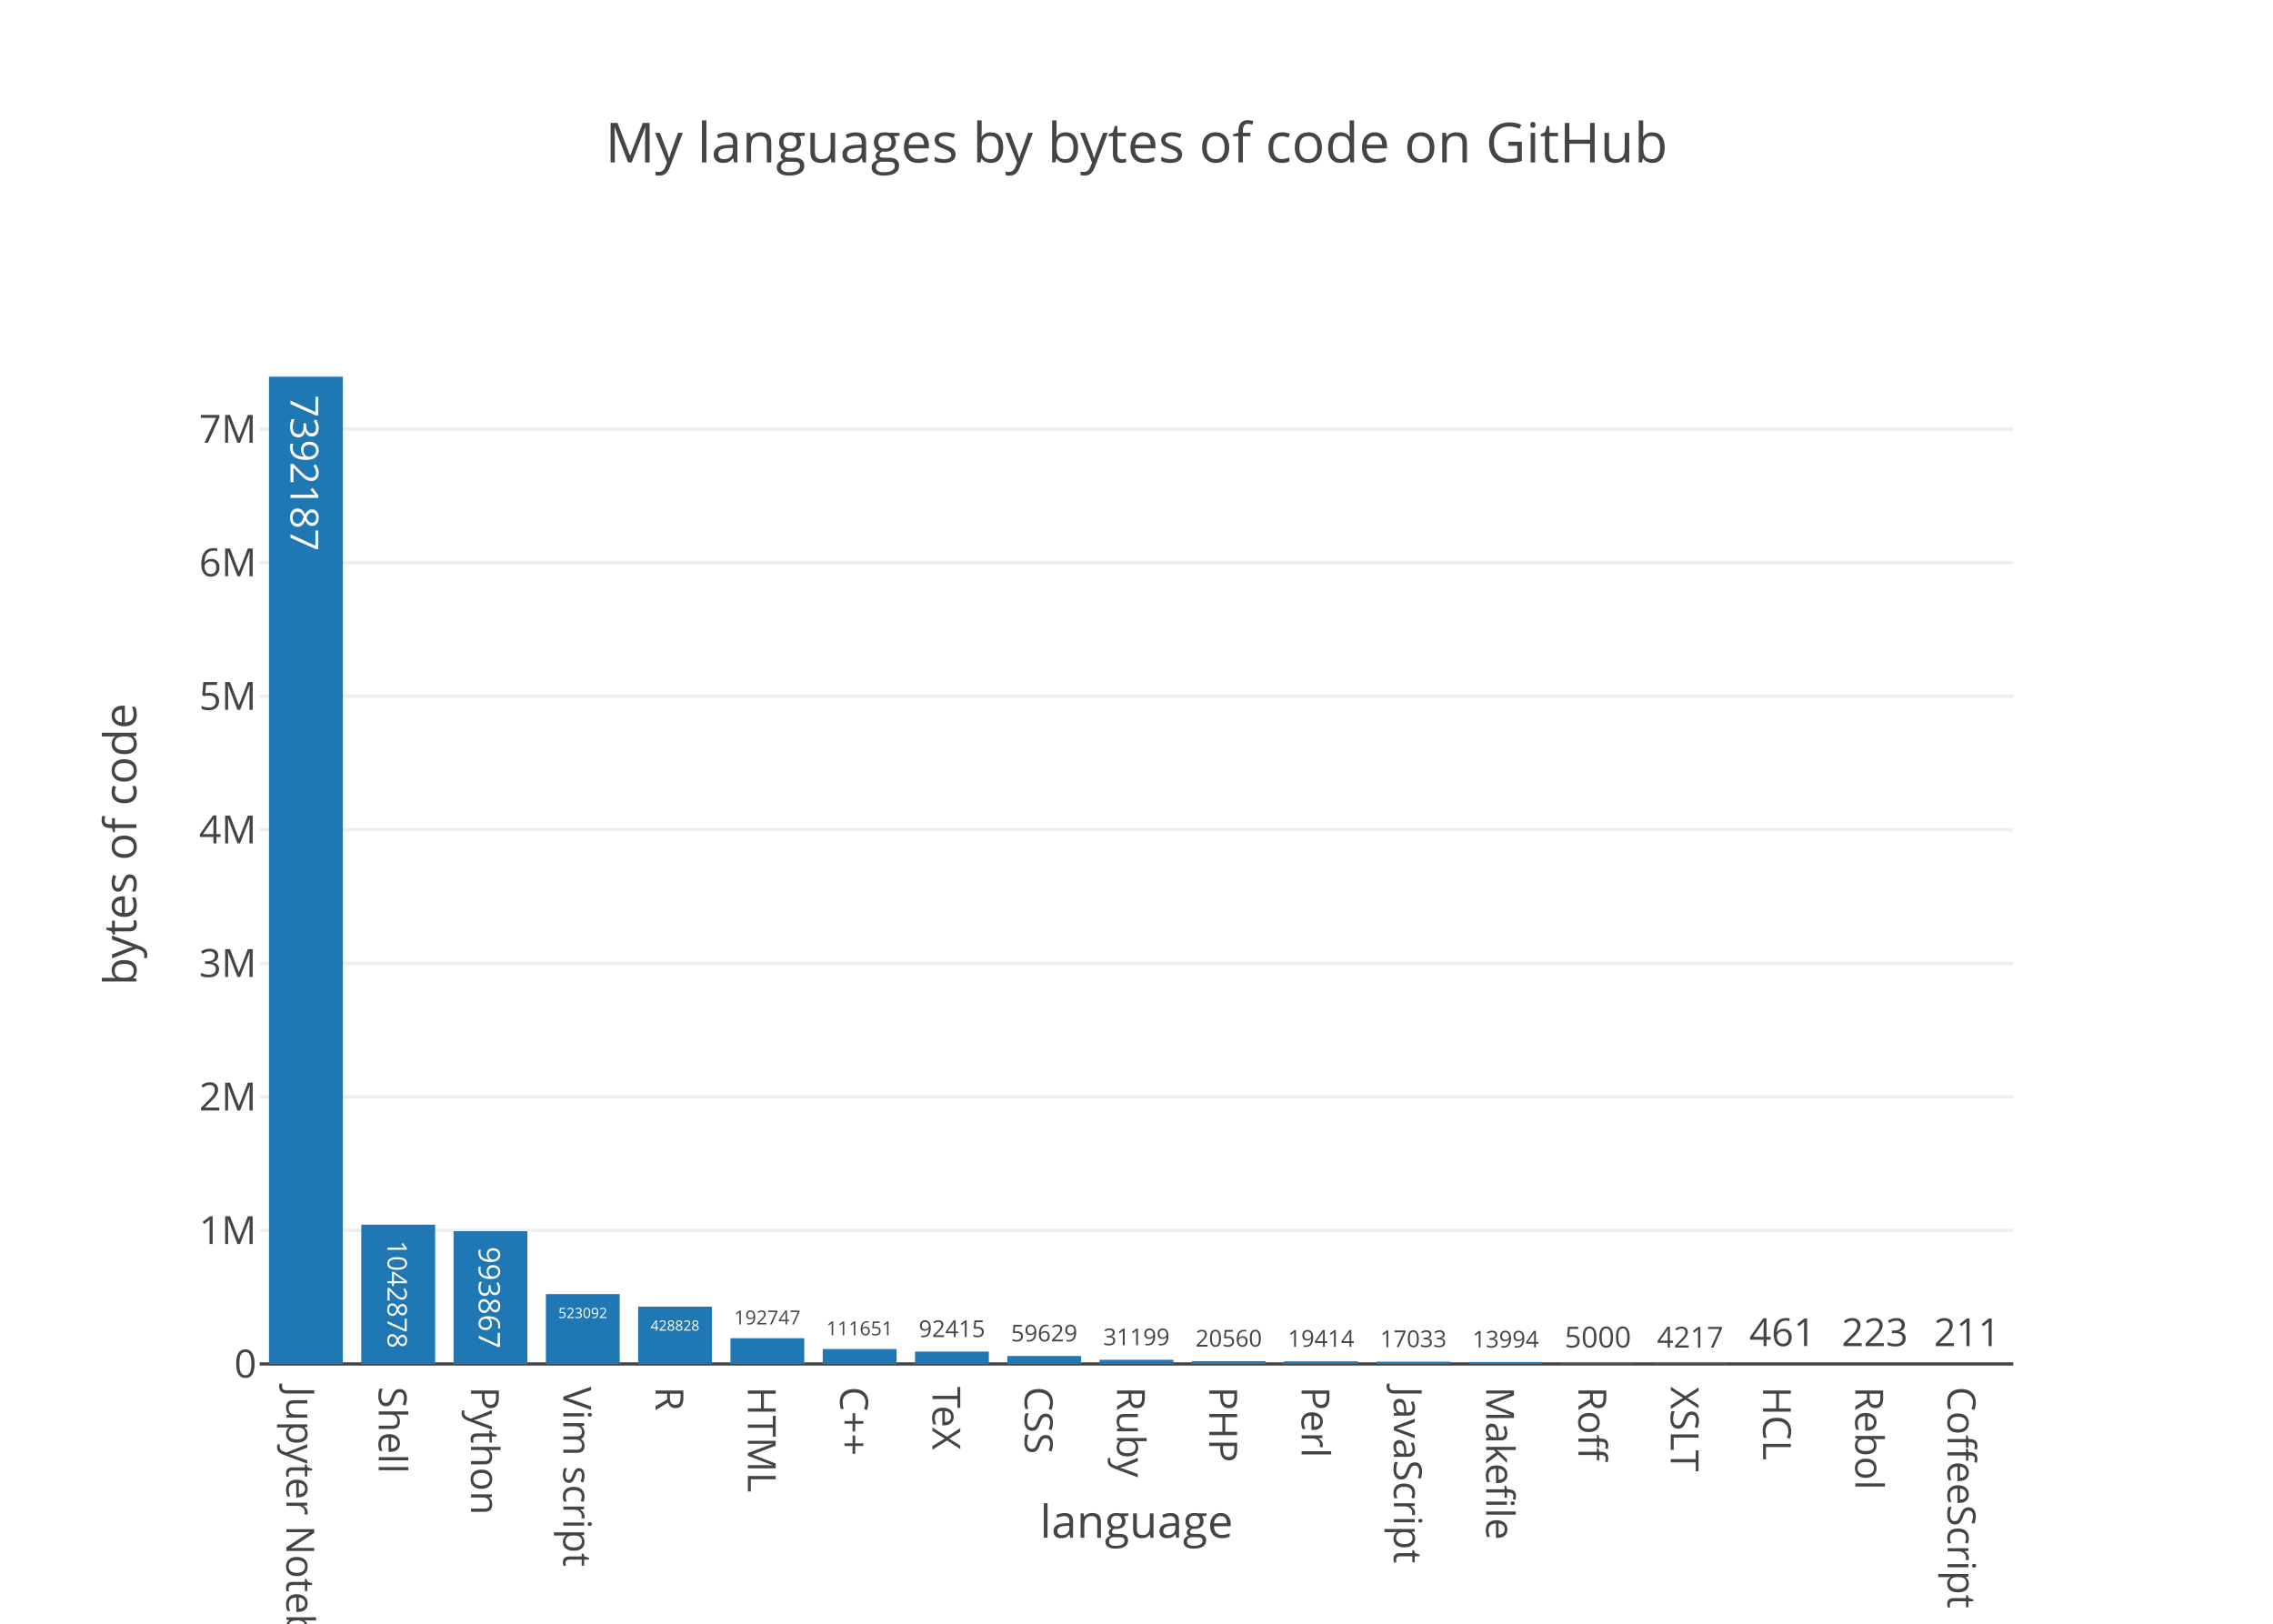
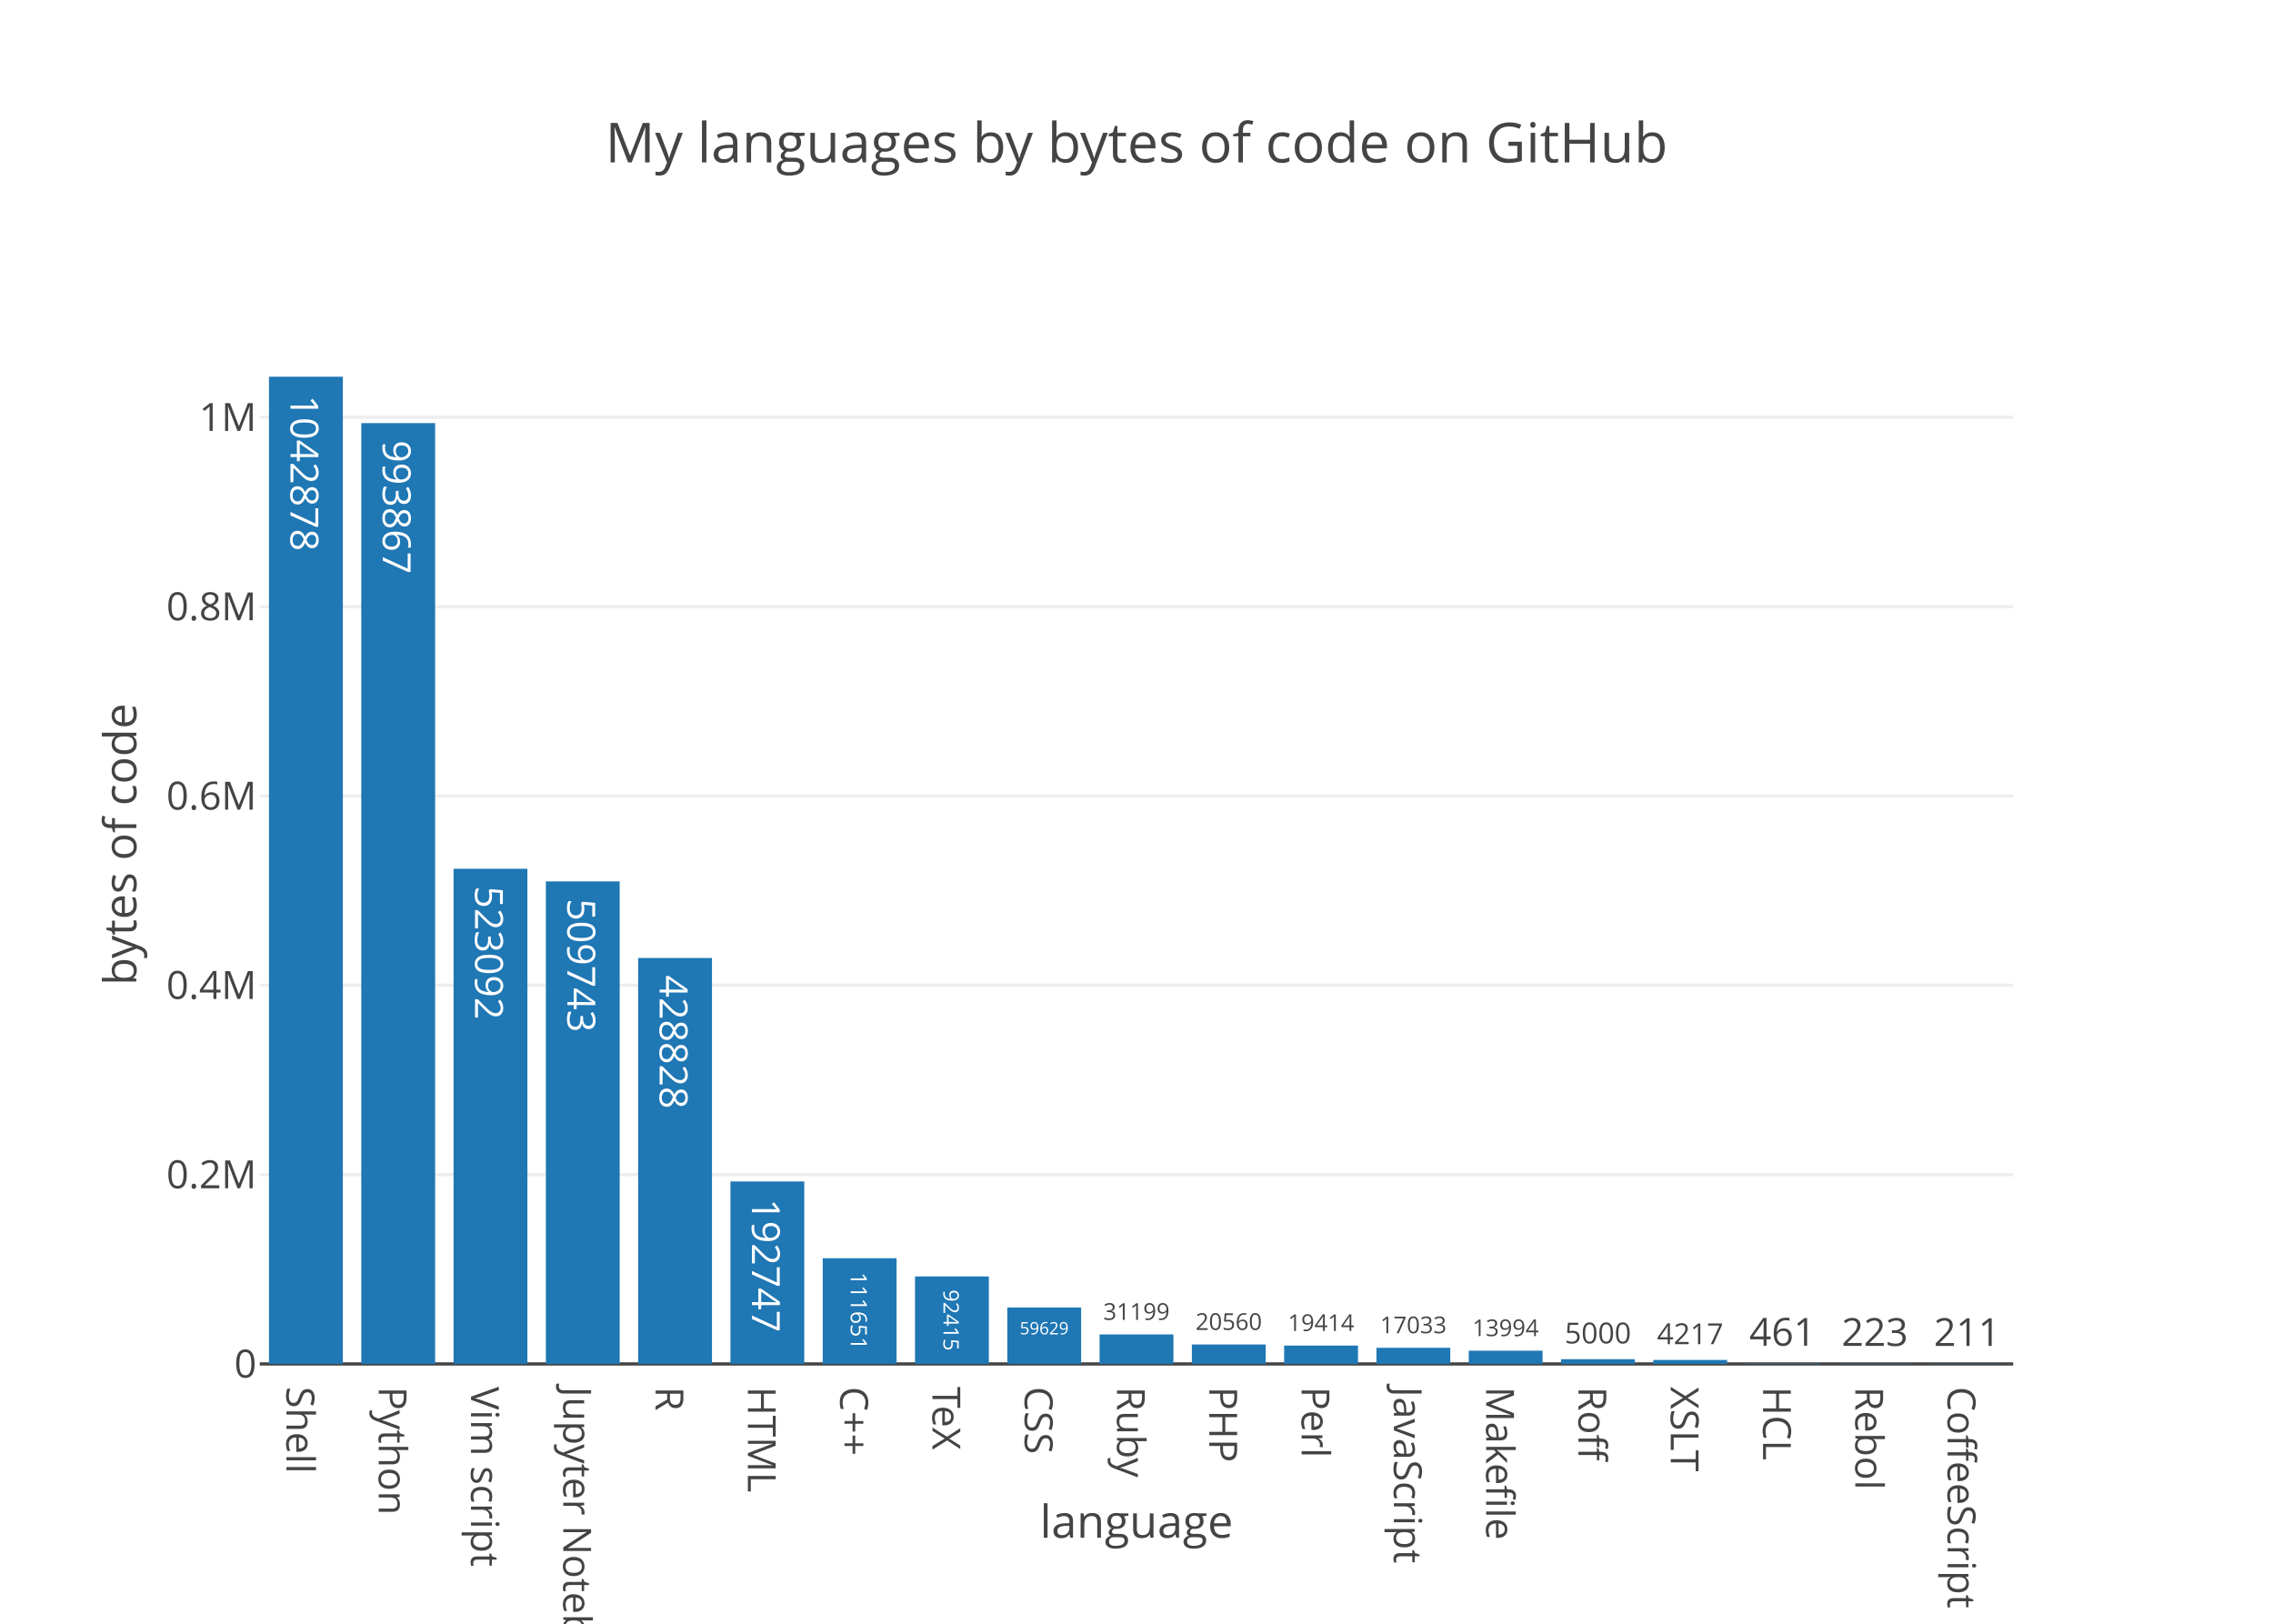
<svg xmlns="http://www.w3.org/2000/svg" class="main-svg" width="700" height="500" viewBox="0 0 700 500">
  <rect x="0" y="0" width="700" height="500" style="fill: rgb(255, 255, 255); fill-opacity: 1;" />
-   <defs id="defs-fa03cb">
+   <defs id="defs-56171d">
    <g class="clips">
-       <clipPath id="clipfa03cbxyplot" class="plotclip">
+       <clipPath id="clip56171dxyplot" class="plotclip">
        <rect width="540" height="320" />
      </clipPath>
-       <clipPath class="axesclip" id="clipfa03cbx">
+       <clipPath class="axesclip" id="clip56171dx">
        <rect x="80" y="0" width="540" height="500" />
      </clipPath>
-       <clipPath class="axesclip" id="clipfa03cby">
+       <clipPath class="axesclip" id="clip56171dy">
        <rect x="0" y="100" width="700" height="320" />
      </clipPath>
-       <clipPath class="axesclip" id="clipfa03cbxy">
+       <clipPath class="axesclip" id="clip56171dxy">
        <rect x="80" y="100" width="540" height="320" />
      </clipPath>
    </g>
    <g class="gradients" />
  </defs>
  <g class="bglayer" />
  <g class="layer-below">
    <g class="imagelayer" />
    <g class="shapelayer" />
  </g>
  <g class="cartesianlayer">
    <g class="subplot xy">
      <g class="layer-subplot">
        <g class="shapelayer" />
        <g class="imagelayer" />
      </g>
      <g class="gridlayer">
        <g class="x" />
        <g class="y">
-           <path class="ygrid crisp" transform="translate(0,378.88)" d="M80,0h540" style="stroke: rgb(238, 238, 238); stroke-opacity: 1; stroke-width: 1px;" />
-           <path class="ygrid crisp" transform="translate(0,337.75)" d="M80,0h540" style="stroke: rgb(238, 238, 238); stroke-opacity: 1; stroke-width: 1px;" />
-           <path class="ygrid crisp" transform="translate(0,296.63)" d="M80,0h540" style="stroke: rgb(238, 238, 238); stroke-opacity: 1; stroke-width: 1px;" />
-           <path class="ygrid crisp" transform="translate(0,255.5)" d="M80,0h540" style="stroke: rgb(238, 238, 238); stroke-opacity: 1; stroke-width: 1px;" />
-           <path class="ygrid crisp" transform="translate(0,214.38)" d="M80,0h540" style="stroke: rgb(238, 238, 238); stroke-opacity: 1; stroke-width: 1px;" />
-           <path class="ygrid crisp" transform="translate(0,173.25)" d="M80,0h540" style="stroke: rgb(238, 238, 238); stroke-opacity: 1; stroke-width: 1px;" />
-           <path class="ygrid crisp" transform="translate(0,132.13)" d="M80,0h540" style="stroke: rgb(238, 238, 238); stroke-opacity: 1; stroke-width: 1px;" />
+           <path class="ygrid crisp" transform="translate(0,361.7)" d="M80,0h540" style="stroke: rgb(238, 238, 238); stroke-opacity: 1; stroke-width: 1px;" />
+           <path class="ygrid crisp" transform="translate(0,303.4)" d="M80,0h540" style="stroke: rgb(238, 238, 238); stroke-opacity: 1; stroke-width: 1px;" />
+           <path class="ygrid crisp" transform="translate(0,245.1)" d="M80,0h540" style="stroke: rgb(238, 238, 238); stroke-opacity: 1; stroke-width: 1px;" />
+           <path class="ygrid crisp" transform="translate(0,186.8)" d="M80,0h540" style="stroke: rgb(238, 238, 238); stroke-opacity: 1; stroke-width: 1px;" />
+           <path class="ygrid crisp" transform="translate(0,128.5)" d="M80,0h540" style="stroke: rgb(238, 238, 238); stroke-opacity: 1; stroke-width: 1px;" />
        </g>
      </g>
      <g class="zerolinelayer">
        <path class="yzl zl crisp" transform="translate(0,420)" d="M80,0h540" style="stroke: rgb(68, 68, 68); stroke-opacity: 1; stroke-width: 1px;" />
      </g>
      <path class="xlines-below" />
      <path class="ylines-below" />
      <g class="overlines-below" />
      <g class="xaxislayer-below" />
      <g class="yaxislayer-below" />
      <g class="overaxes-below" />
-       <g class="plot" transform="translate(80, 100)" clip-path="url('#clipfa03cbxyplot')">
+       <g class="plot" transform="translate(80, 100)" clip-path="url('#clip56171dxyplot')">
        <g class="barlayer mlayer">
          <g class="trace bars" style="opacity: 1;">
            <g class="points">
              <g class="point">
                <path d="M2.84,320V16H25.58V320Z" style="vector-effect: non-scaling-stroke; opacity: 1; stroke-width: 0px; fill: rgb(31, 119, 180); fill-opacity: 1;" />
-                 <text class="bartext bartext-inside" transform="translate(14.20219 50.44531)rotate(90 0.0078125 -4.75) " text-anchor="middle" data-notex="1" x="0" y="0" style="font-family: 'Open Sans', verdana, arial, sans-serif; font-size: 12px; fill: rgb(255, 255, 255); fill-opacity: 1; white-space: pre;">7392187</text>
-               </g>
-               <g class="point">
-                 <path d="M31.26,320V277.11H54V320Z" style="vector-effect: non-scaling-stroke; opacity: 1; stroke-width: 0px; fill: rgb(31, 119, 180); fill-opacity: 1;" />
-                 <text class="bartext bartext-inside" transform="translate(42.6246 301.837)scale(0.6909453) rotate(90 0.0078125 -4.75) " text-anchor="middle" data-notex="1" x="0" y="0" style="font-family: 'Open Sans', verdana, arial, sans-serif; font-size: 12px; fill: rgb(255, 255, 255); fill-opacity: 1; white-space: pre;">1042878</text>
-               </g>
-               <g class="point">
-                 <path d="M59.68,320V279.13H82.42V320Z" style="vector-effect: non-scaling-stroke; opacity: 1; stroke-width: 0px; fill: rgb(31, 119, 180); fill-opacity: 1;" />
-                 <text class="bartext bartext-inside" transform="translate(71.04405 303.1841)scale(0.7619256) rotate(90 0.0078125 -4.75) " text-anchor="middle" data-notex="1" x="0" y="0" style="font-family: 'Open Sans', verdana, arial, sans-serif; font-size: 12px; fill: rgb(255, 255, 255); fill-opacity: 1; white-space: pre;">993867</text>
-               </g>
-               <g class="point">
-                 <path d="M88.11,320V298.49H110.84V320Z" style="vector-effect: non-scaling-stroke; opacity: 1; stroke-width: 0px; fill: rgb(31, 119, 180); fill-opacity: 1;" />
-                 <text class="bartext bartext-inside" transform="translate(99.47214 305.8767)scale(0.3655582) " text-anchor="middle" data-notex="1" x="0" y="0" style="font-family: 'Open Sans', verdana, arial, sans-serif; font-size: 12px; fill: rgb(255, 255, 255); fill-opacity: 1; white-space: pre;">523092</text>
-               </g>
-               <g class="point">
-                 <path d="M116.53,320V302.36H139.26V320Z" style="vector-effect: non-scaling-stroke; opacity: 1; stroke-width: 0px; fill: rgb(31, 119, 180); fill-opacity: 1;" />
-                 <text class="bartext bartext-inside" transform="translate(127.8921 309.7467)scale(0.3655582) " text-anchor="middle" data-notex="1" x="0" y="0" style="font-family: 'Open Sans', verdana, arial, sans-serif; font-size: 12px; fill: rgb(255, 255, 255); fill-opacity: 1; white-space: pre;">428828</text>
-               </g>
-               <g class="point">
-                 <path d="M144.95,320V312.07H167.68V320Z" style="vector-effect: non-scaling-stroke; opacity: 1; stroke-width: 0px; fill: rgb(31, 119, 180); fill-opacity: 1;" />
-                 <text class="bartext bartext-outside" transform="translate(156.3111 307.8283)scale(0.496661) " text-anchor="middle" data-notex="1" x="0" y="0" style="font-family: 'Open Sans', verdana, arial, sans-serif; font-size: 12px; fill: rgb(68, 68, 68); fill-opacity: 1; white-space: pre;">192747</text>
-               </g>
-               <g class="point">
-                 <path d="M173.37,320V315.41H196.11V320Z" style="vector-effect: non-scaling-stroke; opacity: 1; stroke-width: 0px; fill: rgb(31, 119, 180); fill-opacity: 1;" />
-                 <text class="bartext bartext-outside" transform="translate(184.7361 311.1678)scale(0.4968795) " text-anchor="middle" data-notex="1" x="0" y="0" style="font-family: 'Open Sans', verdana, arial, sans-serif; font-size: 12px; fill: rgb(68, 68, 68); fill-opacity: 1; white-space: pre;">111651</text>
-               </g>
-               <g class="point">
-                 <path d="M201.79,320V316.2H224.53V320Z" style="vector-effect: non-scaling-stroke; opacity: 1; stroke-width: 0px; fill: rgb(31, 119, 180); fill-opacity: 1;" />
-                 <text class="bartext bartext-outside" transform="translate(213.1553 311.7095)scale(0.5962147) " text-anchor="middle" data-notex="1" x="0" y="0" style="font-family: 'Open Sans', verdana, arial, sans-serif; font-size: 12px; fill: rgb(68, 68, 68); fill-opacity: 1; white-space: pre;">92415</text>
-               </g>
-               <g class="point">
-                 <path d="M230.21,320V317.55H252.95V320Z" style="vector-effect: non-scaling-stroke; opacity: 1; stroke-width: 0px; fill: rgb(31, 119, 180); fill-opacity: 1;" />
-                 <text class="bartext bartext-outside" transform="translate(241.5753 313.0595)scale(0.5962147) " text-anchor="middle" data-notex="1" x="0" y="0" style="font-family: 'Open Sans', verdana, arial, sans-serif; font-size: 12px; fill: rgb(68, 68, 68); fill-opacity: 1; white-space: pre;">59629</text>
-               </g>
-               <g class="point">
-                 <path d="M258.63,320V318.72H281.37V320Z" style="vector-effect: non-scaling-stroke; opacity: 1; stroke-width: 0px; fill: rgb(31, 119, 180); fill-opacity: 1;" />
-                 <text class="bartext bartext-outside" transform="translate(269.9953 314.2295)scale(0.5962147) " text-anchor="middle" data-notex="1" x="0" y="0" style="font-family: 'Open Sans', verdana, arial, sans-serif; font-size: 12px; fill: rgb(68, 68, 68); fill-opacity: 1; white-space: pre;">31199</text>
-               </g>
-               <g class="point">
-                 <path d="M287.05,320V319.15H309.79V320Z" style="vector-effect: non-scaling-stroke; opacity: 1; stroke-width: 0px; fill: rgb(31, 119, 180); fill-opacity: 1;" />
-                 <text class="bartext bartext-outside" transform="translate(298.4153 314.6595)scale(0.5962147) " text-anchor="middle" data-notex="1" x="0" y="0" style="font-family: 'Open Sans', verdana, arial, sans-serif; font-size: 12px; fill: rgb(68, 68, 68); fill-opacity: 1; white-space: pre;">20560</text>
-               </g>
-               <g class="point">
-                 <path d="M315.47,320V319.2H338.21V320Z" style="vector-effect: non-scaling-stroke; opacity: 1; stroke-width: 0px; fill: rgb(31, 119, 180); fill-opacity: 1;" />
-                 <text class="bartext bartext-outside" transform="translate(326.8353 314.7095)scale(0.5962147) " text-anchor="middle" data-notex="1" x="0" y="0" style="font-family: 'Open Sans', verdana, arial, sans-serif; font-size: 12px; fill: rgb(68, 68, 68); fill-opacity: 1; white-space: pre;">19414</text>
-               </g>
-               <g class="point">
-                 <path d="M343.89,320V319.3H366.63V320Z" style="vector-effect: non-scaling-stroke; opacity: 1; stroke-width: 0px; fill: rgb(31, 119, 180); fill-opacity: 1;" />
-                 <text class="bartext bartext-outside" transform="translate(355.2553 314.8095)scale(0.5962147) " text-anchor="middle" data-notex="1" x="0" y="0" style="font-family: 'Open Sans', verdana, arial, sans-serif; font-size: 12px; fill: rgb(68, 68, 68); fill-opacity: 1; white-space: pre;">17033</text>
-               </g>
-               <g class="point">
-                 <path d="M372.32,320V319.42H395.05V320Z" style="vector-effect: non-scaling-stroke; opacity: 1; stroke-width: 0px; fill: rgb(31, 119, 180); fill-opacity: 1;" />
-                 <text class="bartext bartext-outside" transform="translate(383.6803 314.9301)scale(0.5959525) " text-anchor="middle" data-notex="1" x="0" y="0" style="font-family: 'Open Sans', verdana, arial, sans-serif; font-size: 12px; fill: rgb(68, 68, 68); fill-opacity: 1; white-space: pre;">13994</text>
-               </g>
-               <g class="point">
-                 <path d="M400.74,320V319.79H423.47V320Z" style="vector-effect: non-scaling-stroke; opacity: 1; stroke-width: 0px; fill: rgb(31, 119, 180); fill-opacity: 1;" />
-                 <text class="bartext bartext-outside" transform="translate(412.0992 314.9278)scale(0.7448643) " text-anchor="middle" data-notex="1" x="0" y="0" style="font-family: 'Open Sans', verdana, arial, sans-serif; font-size: 12px; fill: rgb(68, 68, 68); fill-opacity: 1; white-space: pre;">5000</text>
-               </g>
-               <g class="point">
-                 <path d="M429.16,320V319.83H451.89V320Z" style="vector-effect: non-scaling-stroke; opacity: 1; stroke-width: 0px; fill: rgb(31, 119, 180); fill-opacity: 1;" />
-                 <text class="bartext bartext-outside" transform="translate(440.5192 314.9678)scale(0.7448643) " text-anchor="middle" data-notex="1" x="0" y="0" style="font-family: 'Open Sans', verdana, arial, sans-serif; font-size: 12px; fill: rgb(68, 68, 68); fill-opacity: 1; white-space: pre;">4217</text>
-               </g>
-               <g class="point">
-                 <path d="M457.58,320V319.98H480.32V320Z" style="vector-effect: non-scaling-stroke; opacity: 1; stroke-width: 0px; fill: rgb(31, 119, 180); fill-opacity: 1;" />
-                 <text class="bartext bartext-outside" transform="translate(468.95 314.4948)scale(0.9940984) " text-anchor="middle" data-notex="1" x="0" y="0" style="font-family: 'Open Sans', verdana, arial, sans-serif; font-size: 12px; fill: rgb(68, 68, 68); fill-opacity: 1; white-space: pre;">461</text>
-               </g>
-               <g class="point">
-                 <path d="M486,320V319.99H508.74V320Z" style="vector-effect: non-scaling-stroke; opacity: 1; stroke-width: 0px; fill: rgb(31, 119, 180); fill-opacity: 1;" />
-                 <text class="bartext bartext-outside" transform="translate(497.37 314.5048)scale(0.9940984) " text-anchor="middle" data-notex="1" x="0" y="0" style="font-family: 'Open Sans', verdana, arial, sans-serif; font-size: 12px; fill: rgb(68, 68, 68); fill-opacity: 1; white-space: pre;">223</text>
-               </g>
-               <g class="point">
-                 <path d="M514.42,320V319.99H537.16V320Z" style="vector-effect: non-scaling-stroke; opacity: 1; stroke-width: 0px; fill: rgb(31, 119, 180); fill-opacity: 1;" />
-                 <text class="bartext bartext-outside" transform="translate(525.79 314.5048)scale(0.9940984) " text-anchor="middle" data-notex="1" x="0" y="0" style="font-family: 'Open Sans', verdana, arial, sans-serif; font-size: 12px; fill: rgb(68, 68, 68); fill-opacity: 1; white-space: pre;">211</text>
+                 <text class="bartext bartext-inside" transform="translate(14.20219 50.44531)rotate(90 0.0078125 -4.75) " text-anchor="middle" data-notex="1" x="0" y="0" style="font-family: 'Open Sans', verdana, arial, sans-serif; font-size: 12px; fill: rgb(255, 255, 255); fill-opacity: 1; white-space: pre;">1042878</text>
+               </g>
+               <g class="point">
+                 <path d="M31.26,320V30.29H54V320Z" style="vector-effect: non-scaling-stroke; opacity: 1; stroke-width: 0px; fill: rgb(31, 119, 180); fill-opacity: 1;" />
+                 <text class="bartext bartext-inside" transform="translate(42.62219 60.92281)rotate(90 0.0078125 -4.75) " text-anchor="middle" data-notex="1" x="0" y="0" style="font-family: 'Open Sans', verdana, arial, sans-serif; font-size: 12px; fill: rgb(255, 255, 255); fill-opacity: 1; white-space: pre;">993867</text>
+               </g>
+               <g class="point">
+                 <path d="M59.68,320V167.52H82.42V320Z" style="vector-effect: non-scaling-stroke; opacity: 1; stroke-width: 0px; fill: rgb(31, 119, 180); fill-opacity: 1;" />
+                 <text class="bartext bartext-inside" transform="translate(71.04219 198.1528)rotate(90 0.0078125 -4.75) " text-anchor="middle" data-notex="1" x="0" y="0" style="font-family: 'Open Sans', verdana, arial, sans-serif; font-size: 12px; fill: rgb(255, 255, 255); fill-opacity: 1; white-space: pre;">523092</text>
+               </g>
+               <g class="point">
+                 <path d="M88.11,320V171.41H110.84V320Z" style="vector-effect: non-scaling-stroke; opacity: 1; stroke-width: 0px; fill: rgb(31, 119, 180); fill-opacity: 1;" />
+                 <text class="bartext bartext-inside" transform="translate(99.46719 202.0428)rotate(90 0.0078125 -4.75) " text-anchor="middle" data-notex="1" x="0" y="0" style="font-family: 'Open Sans', verdana, arial, sans-serif; font-size: 12px; fill: rgb(255, 255, 255); fill-opacity: 1; white-space: pre;">509743</text>
+               </g>
+               <g class="point">
+                 <path d="M116.53,320V195H139.26V320Z" style="vector-effect: non-scaling-stroke; opacity: 1; stroke-width: 0px; fill: rgb(31, 119, 180); fill-opacity: 1;" />
+                 <text class="bartext bartext-inside" transform="translate(127.8872 225.6328)rotate(90 0.0078125 -4.75) " text-anchor="middle" data-notex="1" x="0" y="0" style="font-family: 'Open Sans', verdana, arial, sans-serif; font-size: 12px; fill: rgb(255, 255, 255); fill-opacity: 1; white-space: pre;">428828</text>
+               </g>
+               <g class="point">
+                 <path d="M144.95,320V263.81H167.68V320Z" style="vector-effect: non-scaling-stroke; opacity: 1; stroke-width: 0px; fill: rgb(31, 119, 180); fill-opacity: 1;" />
+                 <text class="bartext bartext-inside" transform="translate(156.3072 294.4428)rotate(90 0.0078125 -4.75) " text-anchor="middle" data-notex="1" x="0" y="0" style="font-family: 'Open Sans', verdana, arial, sans-serif; font-size: 12px; fill: rgb(255, 255, 255); fill-opacity: 1; white-space: pre;">192747</text>
+               </g>
+               <g class="point">
+                 <path d="M173.37,320V287.45H196.11V320Z" style="vector-effect: non-scaling-stroke; opacity: 1; stroke-width: 0px; fill: rgb(31, 119, 180); fill-opacity: 1;" />
+                 <text class="bartext bartext-inside" transform="translate(184.7355 306.4806)scale(0.5801297) rotate(90 0.0078125 -4.75) " text-anchor="middle" data-notex="1" x="0" y="0" style="font-family: 'Open Sans', verdana, arial, sans-serif; font-size: 12px; fill: rgb(255, 255, 255); fill-opacity: 1; white-space: pre;">111651</text>
+               </g>
+               <g class="point">
+                 <path d="M201.79,320V293.06H224.53V320Z" style="vector-effect: non-scaling-stroke; opacity: 1; stroke-width: 0px; fill: rgb(31, 119, 180); fill-opacity: 1;" />
+                 <text class="bartext bartext-inside" transform="translate(213.1557 309.1378)scale(0.5490209) rotate(90 0.0078125 -4.75) " text-anchor="middle" data-notex="1" x="0" y="0" style="font-family: 'Open Sans', verdana, arial, sans-serif; font-size: 12px; fill: rgb(255, 255, 255); fill-opacity: 1; white-space: pre;">92415</text>
+               </g>
+               <g class="point">
+                 <path d="M230.21,320V302.62H252.95V320Z" style="vector-effect: non-scaling-stroke; opacity: 1; stroke-width: 0px; fill: rgb(31, 119, 180); fill-opacity: 1;" />
+                 <text class="bartext bartext-inside" transform="translate(241.5766 310.8868)scale(0.4389021) " text-anchor="middle" data-notex="1" x="0" y="0" style="font-family: 'Open Sans', verdana, arial, sans-serif; font-size: 12px; fill: rgb(255, 255, 255); fill-opacity: 1; white-space: pre;">59629</text>
+               </g>
+               <g class="point">
+                 <path d="M258.63,320V310.91H281.37V320Z" style="vector-effect: non-scaling-stroke; opacity: 1; stroke-width: 0px; fill: rgb(31, 119, 180); fill-opacity: 1;" />
+                 <text class="bartext bartext-outside" transform="translate(269.9953 306.4195)scale(0.5962147) " text-anchor="middle" data-notex="1" x="0" y="0" style="font-family: 'Open Sans', verdana, arial, sans-serif; font-size: 12px; fill: rgb(68, 68, 68); fill-opacity: 1; white-space: pre;">31199</text>
+               </g>
+               <g class="point">
+                 <path d="M287.05,320V314.01H309.79V320Z" style="vector-effect: non-scaling-stroke; opacity: 1; stroke-width: 0px; fill: rgb(31, 119, 180); fill-opacity: 1;" />
+                 <text class="bartext bartext-outside" transform="translate(298.4153 309.5195)scale(0.5962147) " text-anchor="middle" data-notex="1" x="0" y="0" style="font-family: 'Open Sans', verdana, arial, sans-serif; font-size: 12px; fill: rgb(68, 68, 68); fill-opacity: 1; white-space: pre;">20560</text>
+               </g>
+               <g class="point">
+                 <path d="M315.47,320V314.34H338.21V320Z" style="vector-effect: non-scaling-stroke; opacity: 1; stroke-width: 0px; fill: rgb(31, 119, 180); fill-opacity: 1;" />
+                 <text class="bartext bartext-outside" transform="translate(326.8353 309.8495)scale(0.5962147) " text-anchor="middle" data-notex="1" x="0" y="0" style="font-family: 'Open Sans', verdana, arial, sans-serif; font-size: 12px; fill: rgb(68, 68, 68); fill-opacity: 1; white-space: pre;">19414</text>
+               </g>
+               <g class="point">
+                 <path d="M343.89,320V315.03H366.63V320Z" style="vector-effect: non-scaling-stroke; opacity: 1; stroke-width: 0px; fill: rgb(31, 119, 180); fill-opacity: 1;" />
+                 <text class="bartext bartext-outside" transform="translate(355.2553 310.5395)scale(0.5962147) " text-anchor="middle" data-notex="1" x="0" y="0" style="font-family: 'Open Sans', verdana, arial, sans-serif; font-size: 12px; fill: rgb(68, 68, 68); fill-opacity: 1; white-space: pre;">17033</text>
+               </g>
+               <g class="point">
+                 <path d="M372.32,320V315.92H395.05V320Z" style="vector-effect: non-scaling-stroke; opacity: 1; stroke-width: 0px; fill: rgb(31, 119, 180); fill-opacity: 1;" />
+                 <text class="bartext bartext-outside" transform="translate(383.6803 311.4301)scale(0.5959525) " text-anchor="middle" data-notex="1" x="0" y="0" style="font-family: 'Open Sans', verdana, arial, sans-serif; font-size: 12px; fill: rgb(68, 68, 68); fill-opacity: 1; white-space: pre;">13994</text>
+               </g>
+               <g class="point">
+                 <path d="M400.74,320V318.54H423.47V320Z" style="vector-effect: non-scaling-stroke; opacity: 1; stroke-width: 0px; fill: rgb(31, 119, 180); fill-opacity: 1;" />
+                 <text class="bartext bartext-outside" transform="translate(412.0992 313.6778)scale(0.7448643) " text-anchor="middle" data-notex="1" x="0" y="0" style="font-family: 'Open Sans', verdana, arial, sans-serif; font-size: 12px; fill: rgb(68, 68, 68); fill-opacity: 1; white-space: pre;">5000</text>
+               </g>
+               <g class="point">
+                 <path d="M429.16,320V318.77H451.89V320Z" style="vector-effect: non-scaling-stroke; opacity: 1; stroke-width: 0px; fill: rgb(31, 119, 180); fill-opacity: 1;" />
+                 <text class="bartext bartext-outside" transform="translate(440.5192 313.9078)scale(0.7448643) " text-anchor="middle" data-notex="1" x="0" y="0" style="font-family: 'Open Sans', verdana, arial, sans-serif; font-size: 12px; fill: rgb(68, 68, 68); fill-opacity: 1; white-space: pre;">4217</text>
+               </g>
+               <g class="point">
+                 <path d="M457.58,320V319.87H480.32V320Z" style="vector-effect: non-scaling-stroke; opacity: 1; stroke-width: 0px; fill: rgb(31, 119, 180); fill-opacity: 1;" />
+                 <text class="bartext bartext-outside" transform="translate(468.95 314.3848)scale(0.9940984) " text-anchor="middle" data-notex="1" x="0" y="0" style="font-family: 'Open Sans', verdana, arial, sans-serif; font-size: 12px; fill: rgb(68, 68, 68); fill-opacity: 1; white-space: pre;">461</text>
+               </g>
+               <g class="point">
+                 <path d="M486,320V319.93H508.74V320Z" style="vector-effect: non-scaling-stroke; opacity: 1; stroke-width: 0px; fill: rgb(31, 119, 180); fill-opacity: 1;" />
+                 <text class="bartext bartext-outside" transform="translate(497.37 314.4448)scale(0.9940984) " text-anchor="middle" data-notex="1" x="0" y="0" style="font-family: 'Open Sans', verdana, arial, sans-serif; font-size: 12px; fill: rgb(68, 68, 68); fill-opacity: 1; white-space: pre;">223</text>
+               </g>
+               <g class="point">
+                 <path d="M514.42,320V319.94H537.16V320Z" style="vector-effect: non-scaling-stroke; opacity: 1; stroke-width: 0px; fill: rgb(31, 119, 180); fill-opacity: 1;" />
+                 <text class="bartext bartext-outside" transform="translate(525.79 314.4548)scale(0.9940984) " text-anchor="middle" data-notex="1" x="0" y="0" style="font-family: 'Open Sans', verdana, arial, sans-serif; font-size: 12px; fill: rgb(68, 68, 68); fill-opacity: 1; white-space: pre;">211</text>
              </g>
            </g>
          </g>
        </g>
      </g>
      <g class="overplot" />
      <path class="xlines-above crisp" d="M0,0" style="fill: none;" />
      <path class="ylines-above crisp" d="M0,0" style="fill: none;" />
      <g class="overlines-above" />
      <g class="xaxislayer-above">
        <g class="xtick">
-           <text text-anchor="start" x="0" y="433" transform="translate(94.21,0) rotate(90,0,427)" style="font-family: 'Open Sans', verdana, arial, sans-serif; font-size: 12px; fill: rgb(68, 68, 68); fill-opacity: 1; white-space: pre;">Jupyter Notebook</text>
-         </g>
-         <g class="xtick">
-           <text text-anchor="start" x="0" y="433" transform="translate(122.63,0) rotate(90,0,427)" style="font-family: 'Open Sans', verdana, arial, sans-serif; font-size: 12px; fill: rgb(68, 68, 68); fill-opacity: 1; white-space: pre;">Shell</text>
-         </g>
-         <g class="xtick">
-           <text text-anchor="start" x="0" y="433" transform="translate(151.05,0) rotate(90,0,427)" style="font-family: 'Open Sans', verdana, arial, sans-serif; font-size: 12px; fill: rgb(68, 68, 68); fill-opacity: 1; white-space: pre;">Python</text>
-         </g>
-         <g class="xtick">
-           <text text-anchor="start" x="0" y="433" transform="translate(179.47,0) rotate(90,0,427)" style="font-family: 'Open Sans', verdana, arial, sans-serif; font-size: 12px; fill: rgb(68, 68, 68); fill-opacity: 1; white-space: pre;">Vim script</text>
+           <text text-anchor="start" x="0" y="433" transform="translate(94.21,0) rotate(90,0,427)" style="font-family: 'Open Sans', verdana, arial, sans-serif; font-size: 12px; fill: rgb(68, 68, 68); fill-opacity: 1; white-space: pre;">Shell</text>
+         </g>
+         <g class="xtick">
+           <text text-anchor="start" x="0" y="433" transform="translate(122.63,0) rotate(90,0,427)" style="font-family: 'Open Sans', verdana, arial, sans-serif; font-size: 12px; fill: rgb(68, 68, 68); fill-opacity: 1; white-space: pre;">Python</text>
+         </g>
+         <g class="xtick">
+           <text text-anchor="start" x="0" y="433" transform="translate(151.05,0) rotate(90,0,427)" style="font-family: 'Open Sans', verdana, arial, sans-serif; font-size: 12px; fill: rgb(68, 68, 68); fill-opacity: 1; white-space: pre;">Vim script</text>
+         </g>
+         <g class="xtick">
+           <text text-anchor="start" x="0" y="433" transform="translate(179.47,0) rotate(90,0,427)" style="font-family: 'Open Sans', verdana, arial, sans-serif; font-size: 12px; fill: rgb(68, 68, 68); fill-opacity: 1; white-space: pre;">Jupyter Notebook</text>
        </g>
        <g class="xtick">
          <text text-anchor="start" x="0" y="433" transform="translate(207.89,0) rotate(90,0,427)" style="font-family: 'Open Sans', verdana, arial, sans-serif; font-size: 12px; fill: rgb(68, 68, 68); fill-opacity: 1; white-space: pre;">R</text>
        </g>
        <g class="xtick">
          <text text-anchor="start" x="0" y="433" transform="translate(236.32,0) rotate(90,0,427)" style="font-family: 'Open Sans', verdana, arial, sans-serif; font-size: 12px; fill: rgb(68, 68, 68); fill-opacity: 1; white-space: pre;">HTML</text>
        </g>
        <g class="xtick">
          <text text-anchor="start" x="0" y="433" transform="translate(264.74,0) rotate(90,0,427)" style="font-family: 'Open Sans', verdana, arial, sans-serif; font-size: 12px; fill: rgb(68, 68, 68); fill-opacity: 1; white-space: pre;">C++</text>
        </g>
        <g class="xtick">
          <text text-anchor="start" x="0" y="433" transform="translate(293.16,0) rotate(90,0,427)" style="font-family: 'Open Sans', verdana, arial, sans-serif; font-size: 12px; fill: rgb(68, 68, 68); fill-opacity: 1; white-space: pre;">TeX</text>
        </g>
        <g class="xtick">
          <text text-anchor="start" x="0" y="433" transform="translate(321.58,0) rotate(90,0,427)" style="font-family: 'Open Sans', verdana, arial, sans-serif; font-size: 12px; fill: rgb(68, 68, 68); fill-opacity: 1; white-space: pre;">CSS</text>
        </g>
        <g class="xtick">
          <text text-anchor="start" x="0" y="433" transform="translate(350,0) rotate(90,0,427)" style="font-family: 'Open Sans', verdana, arial, sans-serif; font-size: 12px; fill: rgb(68, 68, 68); fill-opacity: 1; white-space: pre;">Ruby</text>
        </g>
        <g class="xtick">
          <text text-anchor="start" x="0" y="433" transform="translate(378.42,0) rotate(90,0,427)" style="font-family: 'Open Sans', verdana, arial, sans-serif; font-size: 12px; fill: rgb(68, 68, 68); fill-opacity: 1; white-space: pre;">PHP</text>
        </g>
        <g class="xtick">
          <text text-anchor="start" x="0" y="433" transform="translate(406.84,0) rotate(90,0,427)" style="font-family: 'Open Sans', verdana, arial, sans-serif; font-size: 12px; fill: rgb(68, 68, 68); fill-opacity: 1; white-space: pre;">Perl</text>
        </g>
        <g class="xtick">
          <text text-anchor="start" x="0" y="433" transform="translate(435.26,0) rotate(90,0,427)" style="font-family: 'Open Sans', verdana, arial, sans-serif; font-size: 12px; fill: rgb(68, 68, 68); fill-opacity: 1; white-space: pre;">JavaScript</text>
        </g>
        <g class="xtick">
          <text text-anchor="start" x="0" y="433" transform="translate(463.68,0) rotate(90,0,427)" style="font-family: 'Open Sans', verdana, arial, sans-serif; font-size: 12px; fill: rgb(68, 68, 68); fill-opacity: 1; white-space: pre;">Makefile</text>
        </g>
        <g class="xtick">
          <text text-anchor="start" x="0" y="433" transform="translate(492.11,0) rotate(90,0,427)" style="font-family: 'Open Sans', verdana, arial, sans-serif; font-size: 12px; fill: rgb(68, 68, 68); fill-opacity: 1; white-space: pre;">Roff</text>
        </g>
        <g class="xtick">
          <text text-anchor="start" x="0" y="433" transform="translate(520.53,0) rotate(90,0,427)" style="font-family: 'Open Sans', verdana, arial, sans-serif; font-size: 12px; fill: rgb(68, 68, 68); fill-opacity: 1; white-space: pre;">XSLT</text>
        </g>
        <g class="xtick">
          <text text-anchor="start" x="0" y="433" transform="translate(548.95,0) rotate(90,0,427)" style="font-family: 'Open Sans', verdana, arial, sans-serif; font-size: 12px; fill: rgb(68, 68, 68); fill-opacity: 1; white-space: pre;">HCL</text>
        </g>
        <g class="xtick">
          <text text-anchor="start" x="0" y="433" transform="translate(577.37,0) rotate(90,0,427)" style="font-family: 'Open Sans', verdana, arial, sans-serif; font-size: 12px; fill: rgb(68, 68, 68); fill-opacity: 1; white-space: pre;">Rebol</text>
        </g>
        <g class="xtick">
          <text text-anchor="start" x="0" y="433" transform="translate(605.79,0) rotate(90,0,427)" style="font-family: 'Open Sans', verdana, arial, sans-serif; font-size: 12px; fill: rgb(68, 68, 68); fill-opacity: 1; white-space: pre;">CoffeeScript</text>
        </g>
      </g>
      <g class="yaxislayer-above">
        <g class="ytick">
          <text text-anchor="end" x="79" y="4.2" transform="translate(0,420)" style="font-family: 'Open Sans', verdana, arial, sans-serif; font-size: 12px; fill: rgb(68, 68, 68); fill-opacity: 1; white-space: pre;">0</text>
        </g>
        <g class="ytick">
-           <text text-anchor="end" x="79" y="4.2" transform="translate(0,378.88)" style="font-family: 'Open Sans', verdana, arial, sans-serif; font-size: 12px; fill: rgb(68, 68, 68); fill-opacity: 1; white-space: pre;">1M</text>
-         </g>
-         <g class="ytick">
-           <text text-anchor="end" x="79" y="4.2" transform="translate(0,337.75)" style="font-family: 'Open Sans', verdana, arial, sans-serif; font-size: 12px; fill: rgb(68, 68, 68); fill-opacity: 1; white-space: pre;">2M</text>
-         </g>
-         <g class="ytick">
-           <text text-anchor="end" x="79" y="4.2" transform="translate(0,296.63)" style="font-family: 'Open Sans', verdana, arial, sans-serif; font-size: 12px; fill: rgb(68, 68, 68); fill-opacity: 1; white-space: pre;">3M</text>
-         </g>
-         <g class="ytick">
-           <text text-anchor="end" x="79" y="4.2" transform="translate(0,255.5)" style="font-family: 'Open Sans', verdana, arial, sans-serif; font-size: 12px; fill: rgb(68, 68, 68); fill-opacity: 1; white-space: pre;">4M</text>
-         </g>
-         <g class="ytick">
-           <text text-anchor="end" x="79" y="4.2" transform="translate(0,214.38)" style="font-family: 'Open Sans', verdana, arial, sans-serif; font-size: 12px; fill: rgb(68, 68, 68); fill-opacity: 1; white-space: pre;">5M</text>
-         </g>
-         <g class="ytick">
-           <text text-anchor="end" x="79" y="4.2" transform="translate(0,173.25)" style="font-family: 'Open Sans', verdana, arial, sans-serif; font-size: 12px; fill: rgb(68, 68, 68); fill-opacity: 1; white-space: pre;">6M</text>
-         </g>
-         <g class="ytick">
-           <text text-anchor="end" x="79" y="4.2" transform="translate(0,132.13)" style="font-family: 'Open Sans', verdana, arial, sans-serif; font-size: 12px; fill: rgb(68, 68, 68); fill-opacity: 1; white-space: pre;">7M</text>
+           <text text-anchor="end" x="79" y="4.2" transform="translate(0,361.7)" style="font-family: 'Open Sans', verdana, arial, sans-serif; font-size: 12px; fill: rgb(68, 68, 68); fill-opacity: 1; white-space: pre;">0.2M</text>
+         </g>
+         <g class="ytick">
+           <text text-anchor="end" x="79" y="4.2" transform="translate(0,303.4)" style="font-family: 'Open Sans', verdana, arial, sans-serif; font-size: 12px; fill: rgb(68, 68, 68); fill-opacity: 1; white-space: pre;">0.4M</text>
+         </g>
+         <g class="ytick">
+           <text text-anchor="end" x="79" y="4.2" transform="translate(0,245.1)" style="font-family: 'Open Sans', verdana, arial, sans-serif; font-size: 12px; fill: rgb(68, 68, 68); fill-opacity: 1; white-space: pre;">0.6M</text>
+         </g>
+         <g class="ytick">
+           <text text-anchor="end" x="79" y="4.2" transform="translate(0,186.8)" style="font-family: 'Open Sans', verdana, arial, sans-serif; font-size: 12px; fill: rgb(68, 68, 68); fill-opacity: 1; white-space: pre;">0.8M</text>
+         </g>
+         <g class="ytick">
+           <text text-anchor="end" x="79" y="4.2" transform="translate(0,128.5)" style="font-family: 'Open Sans', verdana, arial, sans-serif; font-size: 12px; fill: rgb(68, 68, 68); fill-opacity: 1; white-space: pre;">1M</text>
        </g>
      </g>
      <g class="overaxes-above" />
    </g>
  </g>
  <g class="polarlayer" />
  <g class="ternarylayer" />
  <g class="geolayer" />
  <g class="pielayer" />
  <g class="sunburstlayer" />
  <g class="glimages" />
-   <defs id="topdefs-fa03cb">
+   <defs id="topdefs-56171d">
    <g class="clips" />
  </defs>
  <g class="layer-above">
    <g class="imagelayer" />
    <g class="shapelayer" />
  </g>
  <g class="infolayer">
    <g class="g-gtitle">
      <text class="gtitle" x="350" y="50" text-anchor="middle" dy="0em" style="font-family: 'Open Sans', verdana, arial, sans-serif; font-size: 17px; fill: rgb(68, 68, 68); opacity: 1; font-weight: normal; white-space: pre;">My languages by bytes of code on GitHub</text>
    </g>
    <g class="g-xtitle" transform="translate(0,1.515625)">
      <text class="xtitle" x="350" y="472" text-anchor="middle" style="font-family: 'Open Sans', verdana, arial, sans-serif; font-size: 14px; fill: rgb(68, 68, 68); opacity: 1; font-weight: normal; white-space: pre;">language</text>
    </g>
    <g class="g-ytitle">
      <text class="ytitle" transform="rotate(-90,42,260)" x="42" y="260" text-anchor="middle" style="font-family: 'Open Sans', verdana, arial, sans-serif; font-size: 14px; fill: rgb(68, 68, 68); opacity: 1; font-weight: normal; white-space: pre;">bytes of code</text>
    </g>
  </g>
</svg>
